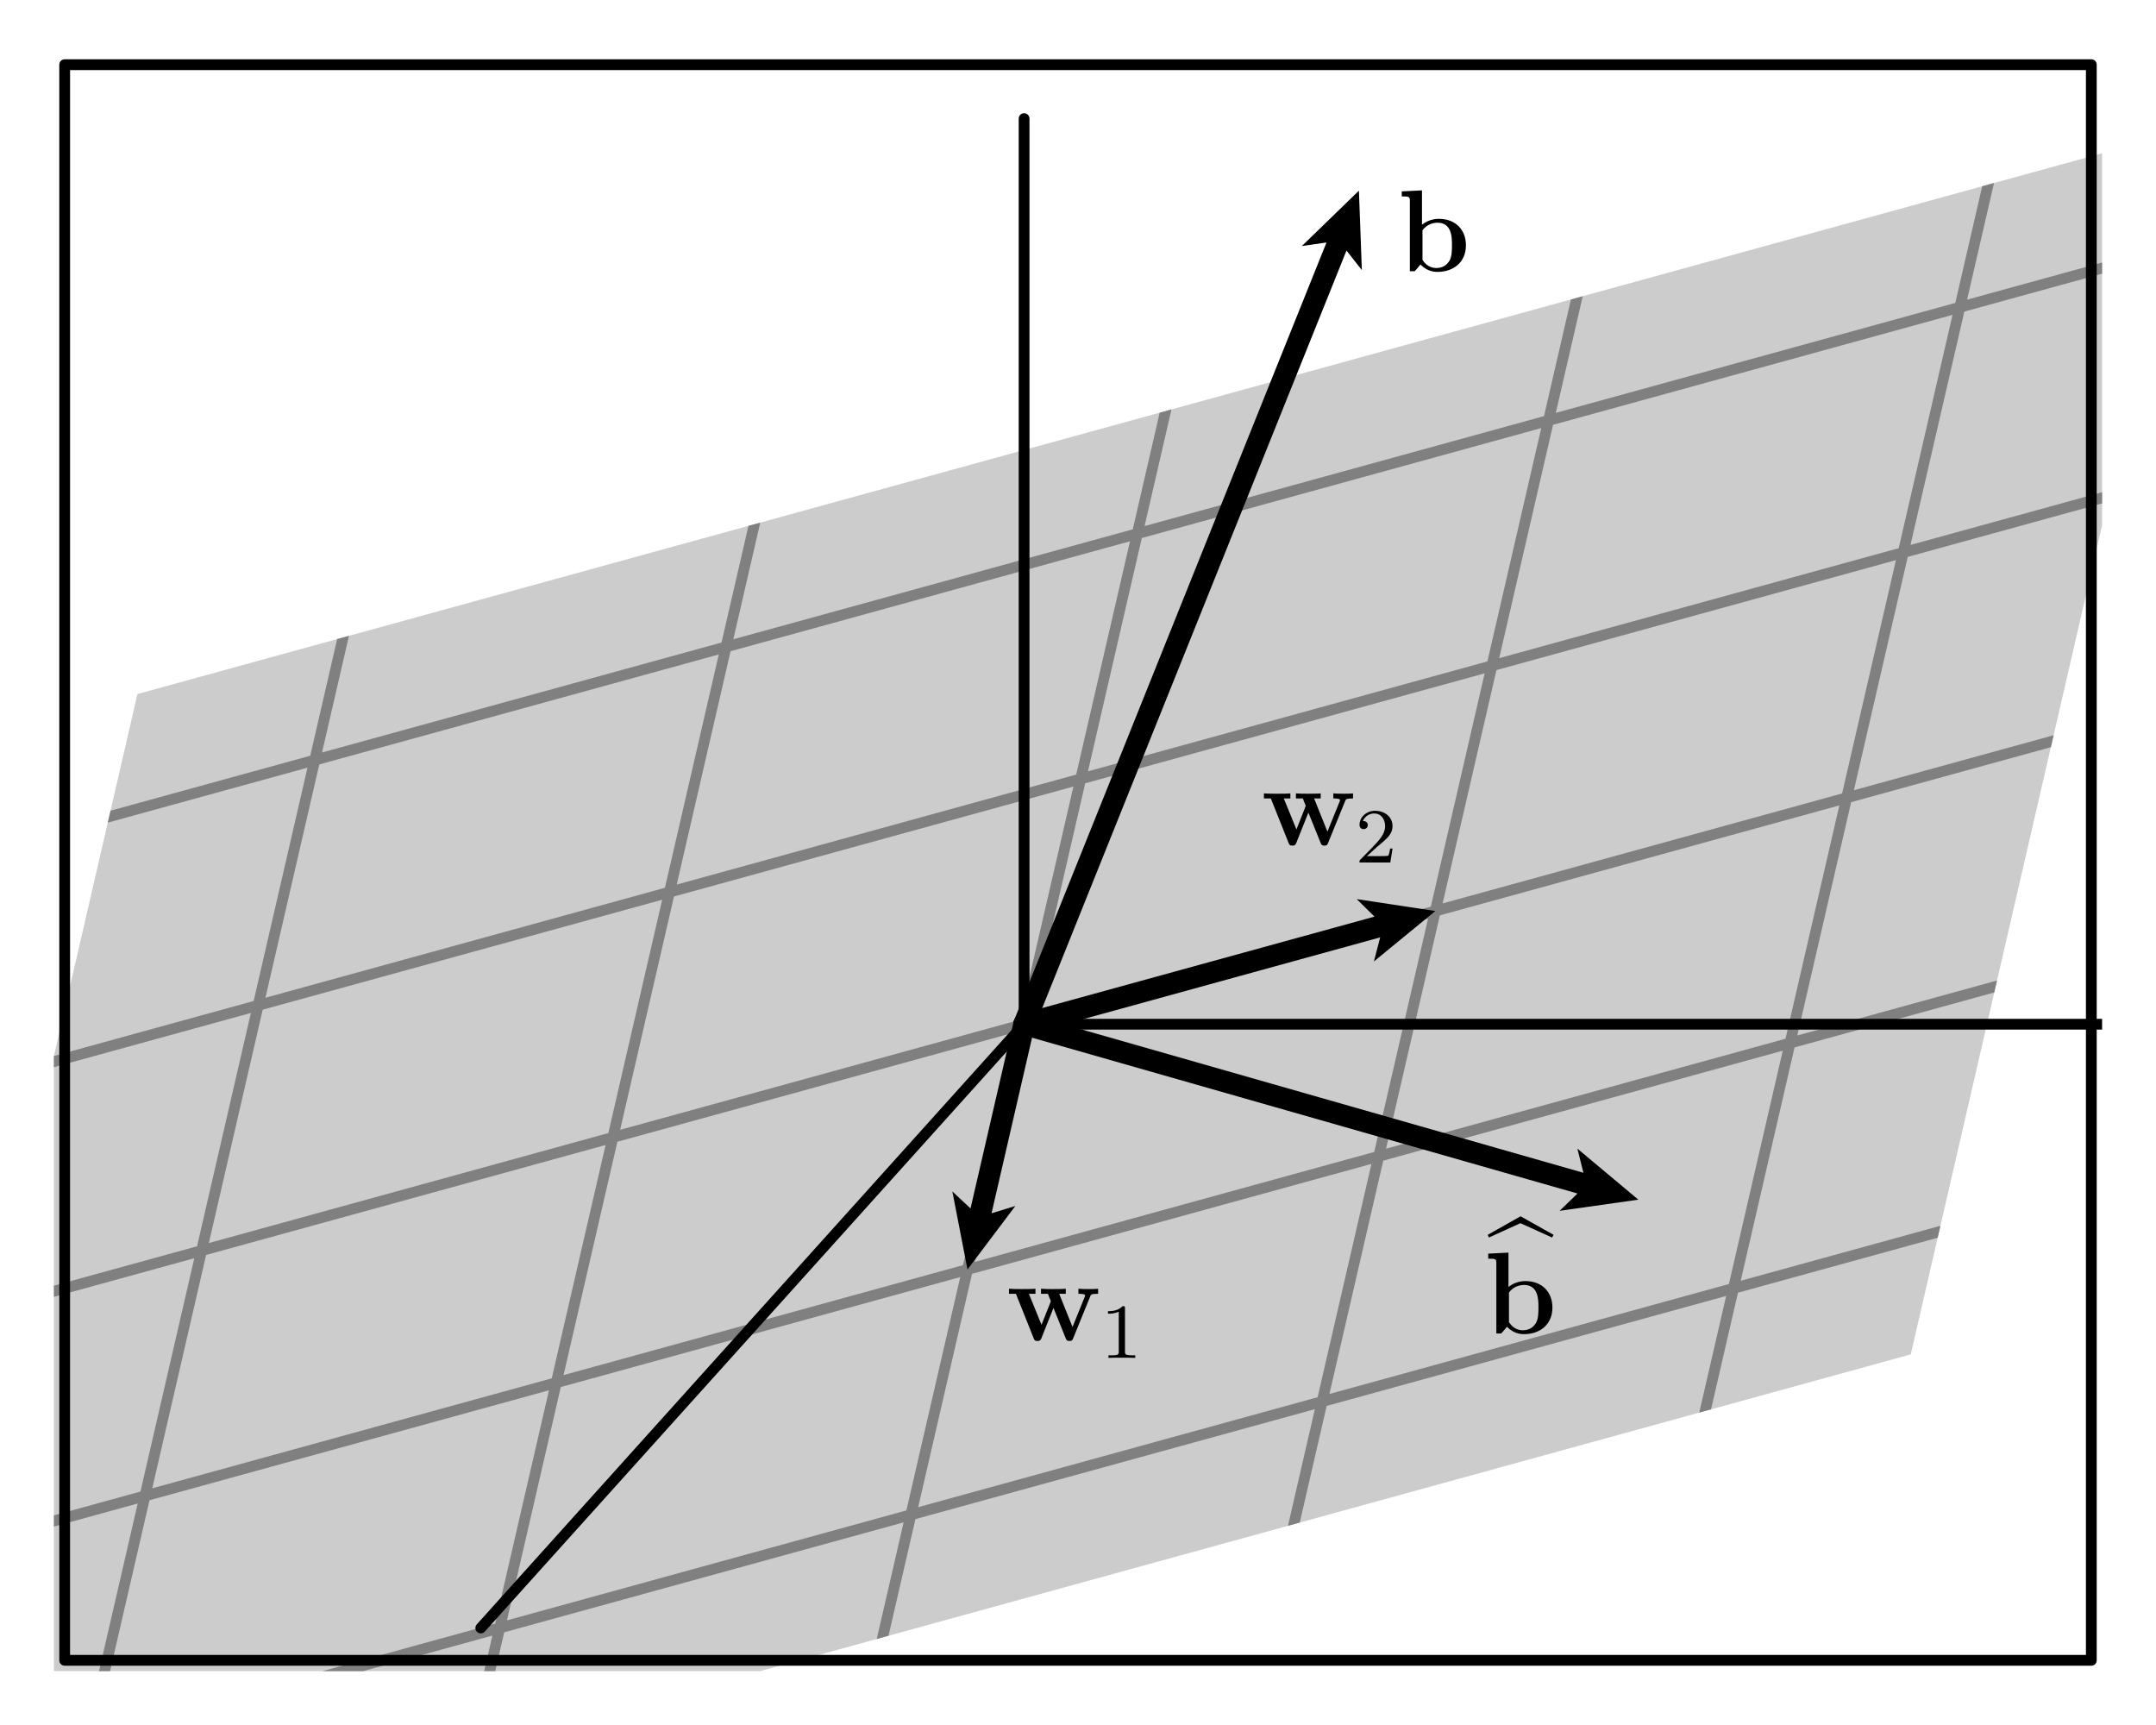
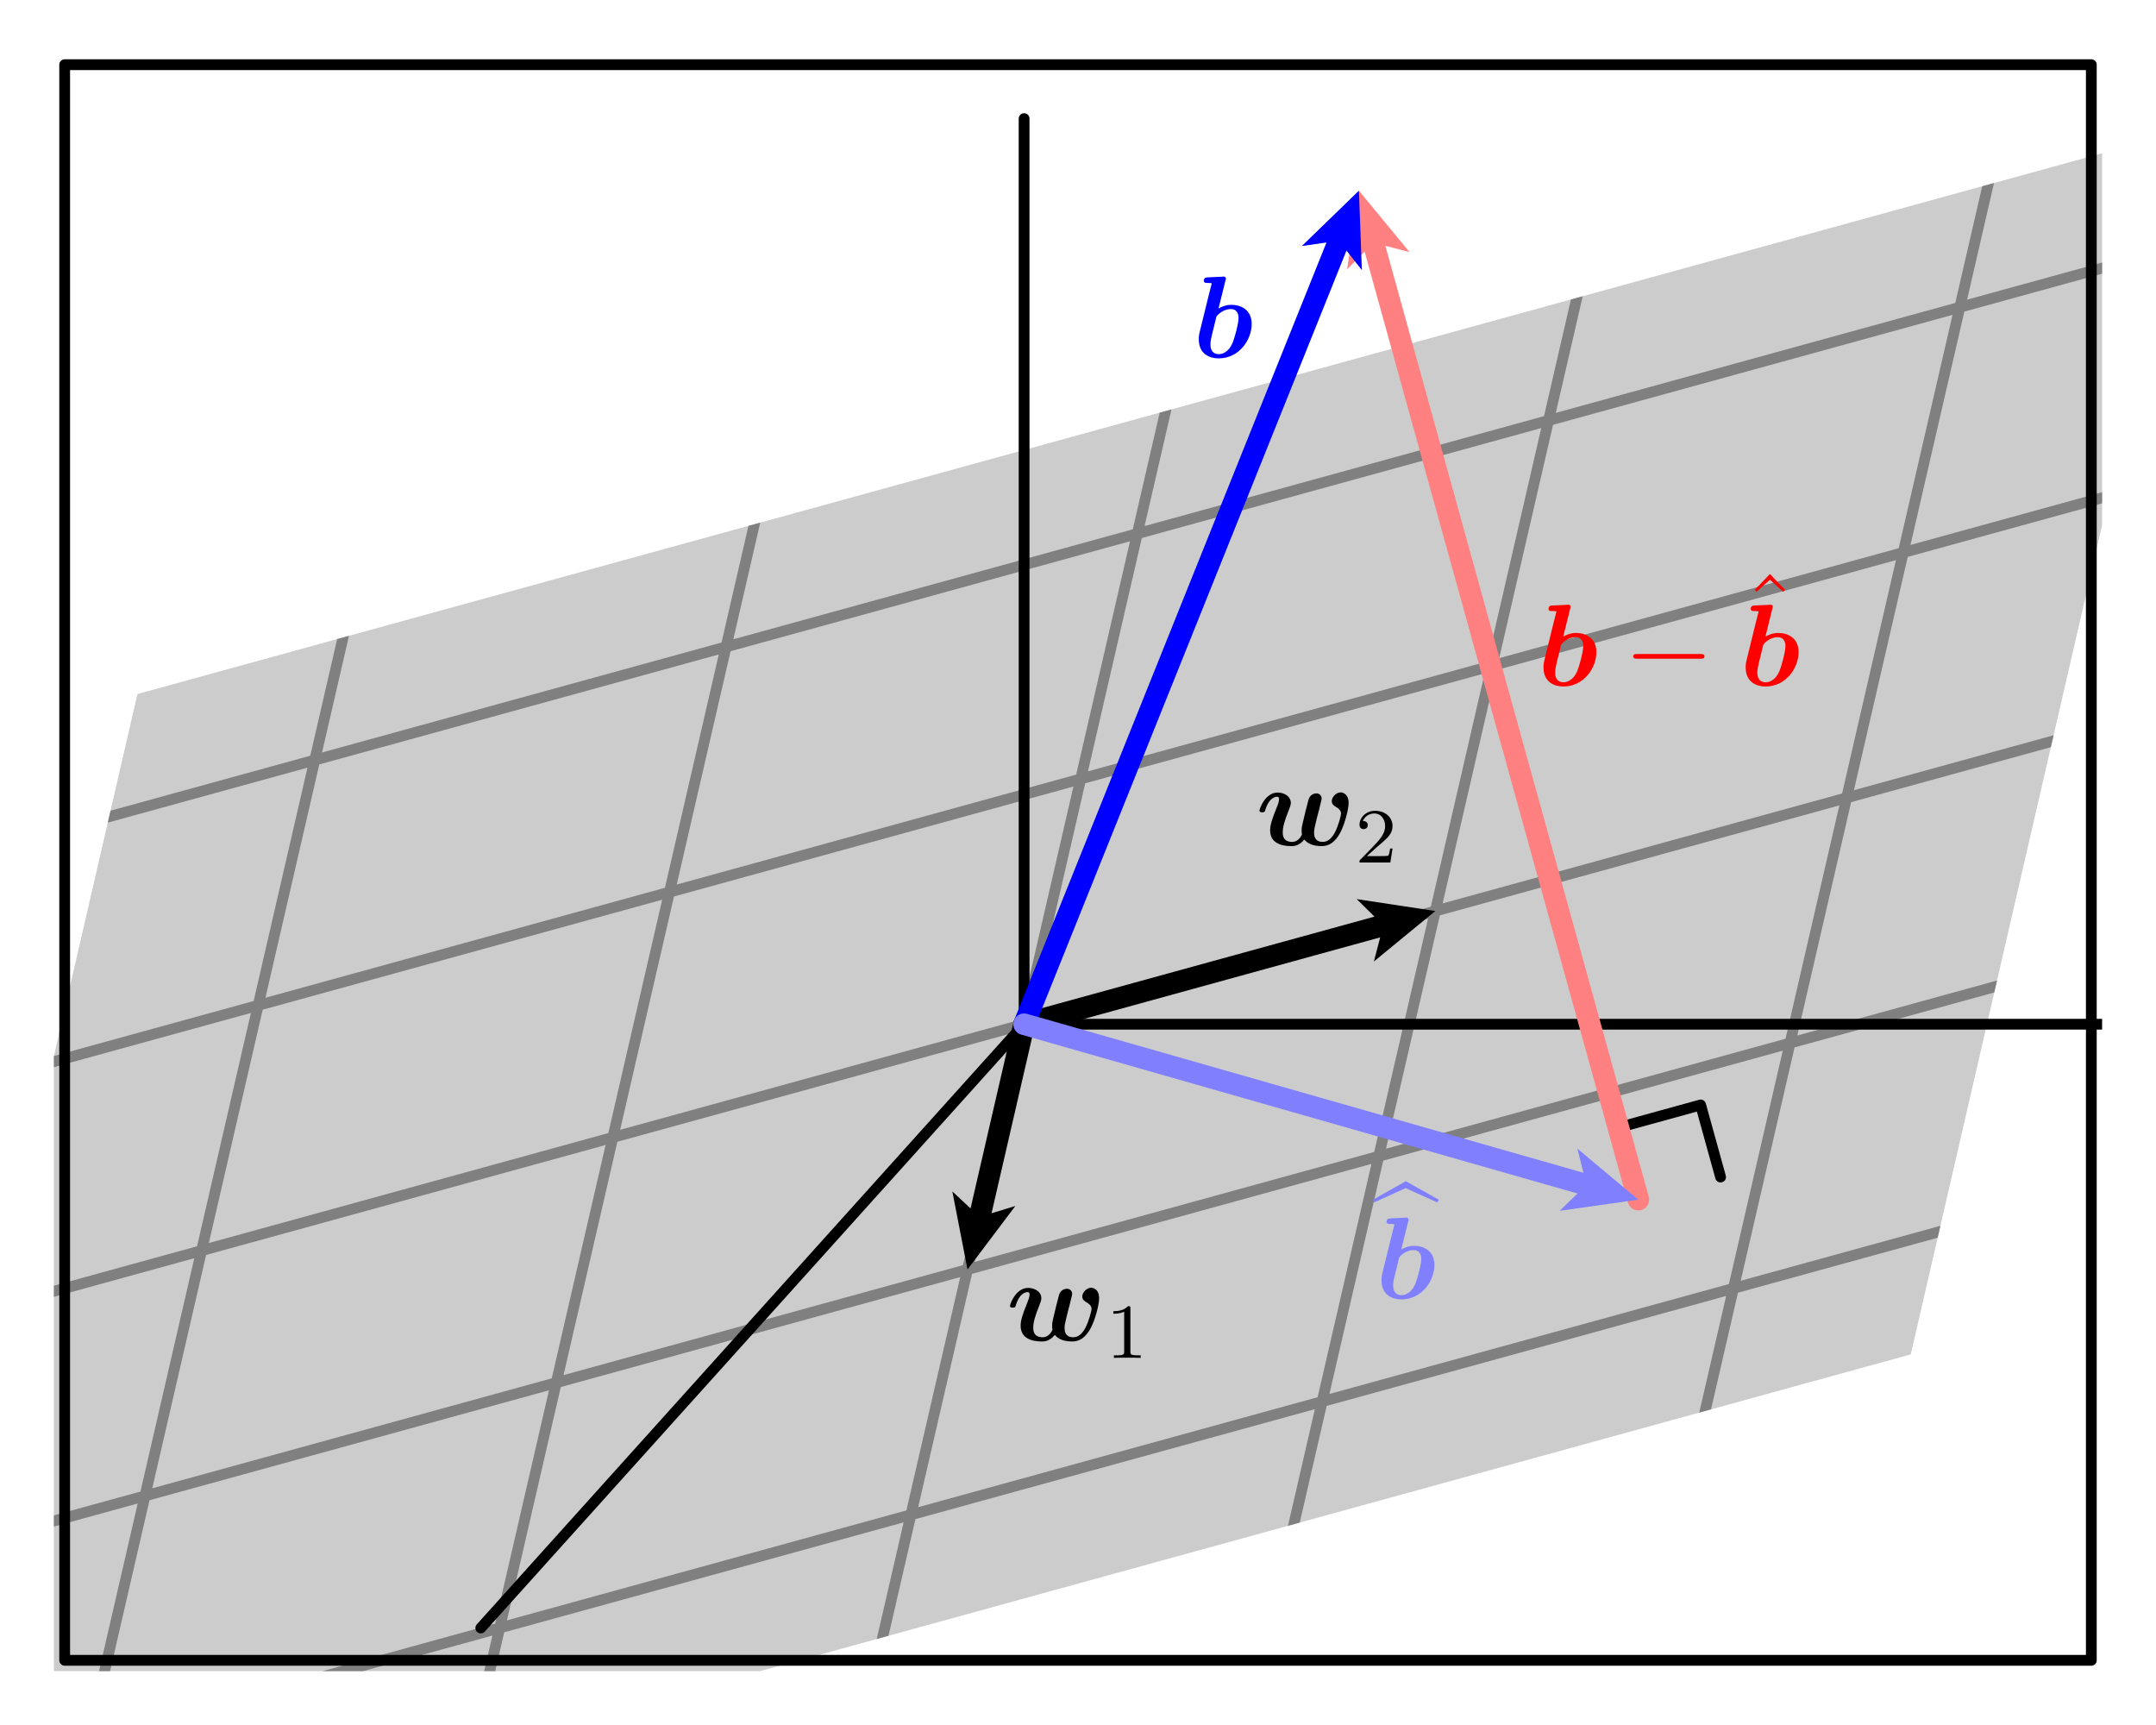
<svg xmlns="http://www.w3.org/2000/svg" xmlns:xlink="http://www.w3.org/1999/xlink" width="200pt" height="160pt" viewBox="0 0 200 160" version="1.1">
  <defs>
    <g>
      <symbol overflow="visible" id="glyph0-0">
        <path style="stroke:none;" d="" />
      </symbol>
      <symbol overflow="visible" id="glyph0-1">
-         <path style="stroke:none;" d="M 7.781 -4.078 C 7.844 -4.25 7.875 -4.328 8.516 -4.328 L 8.516 -4.797 C 8.188 -4.766 8.047 -4.766 7.672 -4.766 C 7.219 -4.766 7.078 -4.766 6.688 -4.797 L 6.688 -4.328 C 6.797 -4.328 7.312 -4.328 7.312 -4.188 C 7.312 -4.172 7.312 -4.172 7.281 -4.062 L 6.141 -1.25 L 4.906 -4.328 L 5.516 -4.328 L 5.516 -4.797 C 5.266 -4.766 4.625 -4.766 4.328 -4.766 C 3.781 -4.766 3.75 -4.766 3.219 -4.797 L 3.219 -4.328 L 3.859 -4.328 C 3.891 -4.25 3.938 -4.109 3.984 -4 C 4.016 -3.938 4.125 -3.688 4.125 -3.625 C 4.125 -3.609 4.094 -3.531 4.078 -3.5 L 3.266 -1.453 L 2.094 -4.328 L 2.703 -4.328 L 2.703 -4.797 C 2.469 -4.766 1.734 -4.766 1.438 -4.766 C 1.094 -4.766 0.578 -4.766 0.25 -4.797 L 0.25 -4.328 L 0.891 -4.328 L 2.531 -0.219 C 2.609 -0.016 2.656 0.047 2.891 0.047 C 3.016 0.047 3.141 0.047 3.234 -0.156 L 4.375 -3.016 L 5.516 -0.188 C 5.609 0.047 5.734 0.047 5.859 0.047 C 6.094 0.047 6.125 -0.016 6.203 -0.203 Z M 7.781 -4.078 " />
+         <path style="stroke:none;" d="M 6 -3.828 C 6.047 -4 6.109 -4.266 6.109 -4.312 C 6.109 -4.562 5.938 -4.797 5.609 -4.797 C 5.438 -4.797 5.031 -4.703 4.891 -4.219 C 4.703 -3.547 4.516 -2.75 4.344 -2.016 C 4.25 -1.641 4.25 -1.5 4.25 -1.359 C 4.25 -1.062 4.281 -1.078 4.281 -1.016 C 4.281 -0.953 4 -0.297 3.375 -0.297 C 2.5 -0.297 2.5 -0.953 2.5 -1.188 C 2.5 -1.641 2.625 -2.156 3.062 -3.25 C 3.141 -3.469 3.25 -3.719 3.25 -3.906 C 3.25 -4.531 2.625 -4.875 2.031 -4.875 C 0.891 -4.875 0.344 -3.406 0.344 -3.203 C 0.344 -3.047 0.5 -3.047 0.609 -3.047 C 0.734 -3.047 0.812 -3.047 0.859 -3.188 C 1.203 -4.391 1.797 -4.484 1.969 -4.484 C 2.031 -4.484 2.156 -4.484 2.156 -4.266 C 2.156 -4.016 2.047 -3.75 1.906 -3.406 C 1.484 -2.359 1.328 -1.828 1.328 -1.375 C 1.328 -0.188 2.359 0.094 3.297 0.094 C 3.516 0.094 4 0.094 4.5 -0.516 C 4.797 -0.156 5.281 0.094 6.125 0.094 C 6.766 0.094 7.344 -0.234 7.844 -1.172 C 8.266 -1.984 8.609 -3.344 8.609 -3.906 C 8.609 -4.891 7.875 -4.891 7.875 -4.891 C 7.453 -4.891 7.047 -4.453 7.047 -4.078 C 7.047 -3.766 7.281 -3.641 7.375 -3.578 C 7.797 -3.344 7.906 -3.141 7.906 -2.906 C 7.906 -2.75 7.641 -1.719 7.312 -1.125 C 7 -0.578 6.656 -0.297 6.203 -0.297 C 5.422 -0.297 5.406 -0.938 5.406 -1.156 C 5.406 -1.438 5.453 -1.594 5.578 -2.141 C 5.656 -2.453 5.781 -2.984 5.859 -3.234 Z M 6 -3.828 " />
      </symbol>
      <symbol overflow="visible" id="glyph0-2">
-         <path style="stroke:none;" d="M 2.25 -7.5 L 0.375 -7.406 L 0.375 -6.938 C 1.047 -6.938 1.125 -6.938 1.125 -6.516 L 1.125 0 L 1.578 0 C 1.766 -0.203 1.938 -0.406 2.109 -0.625 C 2.672 -0.047 3.266 0.062 3.688 0.062 C 5.188 0.062 6.328 -0.844 6.328 -2.406 C 6.328 -3.891 5.312 -4.859 3.828 -4.859 C 3.203 -4.859 2.688 -4.656 2.25 -4.312 Z M 2.297 -3.797 C 2.672 -4.312 3.234 -4.5 3.688 -4.5 C 5.031 -4.5 5.031 -3.125 5.031 -2.422 C 5.031 -1.938 5.031 -1.312 4.766 -0.922 C 4.438 -0.406 3.938 -0.297 3.578 -0.297 C 2.844 -0.297 2.453 -0.812 2.297 -1.047 Z M 2.297 -3.797 " />
+         <path style="stroke:none;" d="M 3.031 -7.109 C 3.078 -7.266 3.078 -7.281 3.078 -7.297 C 3.078 -7.438 2.953 -7.5 2.844 -7.5 C 2.797 -7.5 2.781 -7.5 2.766 -7.484 L 1.375 -7.422 C 1.219 -7.406 1.031 -7.391 1.031 -7.094 C 1.031 -6.906 1.234 -6.906 1.312 -6.906 C 1.422 -6.906 1.625 -6.906 1.766 -6.875 C 1.672 -6.516 1.562 -6.047 1.453 -5.641 L 0.719 -2.656 C 0.562 -2.047 0.562 -1.922 0.562 -1.672 C 0.562 -0.297 1.594 0.094 2.391 0.094 C 4.344 0.094 5.469 -1.672 5.469 -3.094 C 5.469 -4.422 4.469 -4.875 3.578 -4.875 C 3.062 -4.875 2.625 -4.672 2.391 -4.531 Z M 2.422 -0.297 C 2 -0.297 1.641 -0.531 1.641 -1.203 C 1.641 -1.547 1.75 -1.938 1.828 -2.281 C 1.938 -2.688 2.109 -3.438 2.188 -3.75 C 2.25 -3.938 2.859 -4.484 3.516 -4.484 C 4.188 -4.484 4.25 -3.906 4.25 -3.672 C 4.25 -3.109 3.875 -1.781 3.703 -1.359 C 3.344 -0.484 2.734 -0.297 2.422 -0.297 Z M 2.422 -0.297 " />
      </symbol>
      <symbol overflow="visible" id="glyph1-0">
        <path style="stroke:none;" d="" />
      </symbol>
      <symbol overflow="visible" id="glyph1-1">
        <path style="stroke:none;" d="M 2.266 -4.594 C 2.266 -4.781 2.25 -4.797 2.047 -4.797 C 1.75 -4.5 1.375 -4.328 0.688 -4.328 L 0.688 -4.094 C 0.891 -4.094 1.281 -4.094 1.688 -4.281 L 1.688 -0.594 C 1.688 -0.328 1.672 -0.234 0.984 -0.234 L 0.734 -0.234 L 0.734 0 C 1.031 -0.016 1.656 -0.016 1.969 -0.016 C 2.297 -0.016 2.922 -0.016 3.219 0 L 3.219 -0.234 L 2.969 -0.234 C 2.281 -0.234 2.266 -0.328 2.266 -0.594 Z M 2.266 -4.594 " />
      </symbol>
      <symbol overflow="visible" id="glyph1-2">
        <path style="stroke:none;" d="M 2.031 -1.469 C 2.141 -1.578 2.453 -1.812 2.562 -1.922 C 3.016 -2.328 3.438 -2.719 3.438 -3.375 C 3.438 -4.234 2.719 -4.797 1.812 -4.797 C 0.953 -4.797 0.375 -4.141 0.375 -3.5 C 0.375 -3.141 0.656 -3.094 0.766 -3.094 C 0.922 -3.094 1.141 -3.203 1.141 -3.469 C 1.141 -3.844 0.781 -3.844 0.688 -3.844 C 0.906 -4.375 1.391 -4.547 1.734 -4.547 C 2.406 -4.547 2.75 -3.984 2.75 -3.375 C 2.75 -2.625 2.219 -2.078 1.375 -1.203 L 0.469 -0.281 C 0.375 -0.188 0.375 -0.188 0.375 0 L 3.234 0 L 3.438 -1.297 L 3.219 -1.297 C 3.188 -1.141 3.141 -0.781 3.047 -0.641 C 3 -0.594 2.453 -0.594 2.344 -0.594 L 1.062 -0.594 Z M 2.031 -1.469 " />
      </symbol>
      <symbol overflow="visible" id="glyph2-0">
        <path style="stroke:none;" d="" />
      </symbol>
      <symbol overflow="visible" id="glyph2-1">
        <path style="stroke:none;" d="M 2.984 -7.391 L 5.922 -6.062 L 6.062 -6.312 L 3 -8.031 L -0.047 -6.312 L 0.062 -6.062 Z M 2.984 -7.391 " />
+       </symbol>
+       <symbol overflow="visible" id="glyph3-0">
+         <path style="stroke:none;" d="" />
+       </symbol>
+       <symbol overflow="visible" id="glyph3-1">
+         <path style="stroke:none;" d="M 7.109 -2.484 C 7.297 -2.484 7.5 -2.484 7.5 -2.703 C 7.5 -2.922 7.297 -2.922 7.109 -2.922 L 1.281 -2.922 C 1.094 -2.922 0.891 -2.922 0.891 -2.703 C 0.891 -2.484 1.094 -2.484 1.281 -2.484 Z M 7.109 -2.484 " />
+       </symbol>
+       <symbol overflow="visible" id="glyph4-0">
+         <path style="stroke:none;" d="" />
+       </symbol>
+       <symbol overflow="visible" id="glyph4-1">
+         <path style="stroke:none;" d="M 2.641 -7.5 L 1.234 -6.031 L 1.406 -5.859 L 2.641 -6.969 L 3.875 -5.859 L 4.047 -6.031 Z M 2.641 -7.5 " />
      </symbol>
    </g>
    <clipPath id="clip1">
      <path d="M 5 11 L 195 11 L 195 155 L 5 155 Z M 5 11 " />
    </clipPath>
    <clipPath id="clip2">
      <path d="M 5 11 L 195 11 L 195 155 L 5 155 Z M 5 11 " />
    </clipPath>
    <clipPath id="clip3">
      <path d="M 12.75 64.375 L -13.5 178.125 L 177.25 125.625 L 203.5 11.875 Z M 12.75 64.375 " />
    </clipPath>
    <clipPath id="clip4">
      <path d="M 44 10 L 195 10 L 195 152 L 44 152 Z M 44 10 " />
    </clipPath>
  </defs>
  <g id="surface1">
    <g clip-path="url(#clip1)" clip-rule="nonzero">
      <path style=" stroke:none;fill-rule:nonzero;fill:rgb(80.077%,80.077%,80.077%);fill-opacity:1;" d="M 12.75 64.375 L -13.5 178.125 L 177.25 125.625 L 203.5 11.875 Z M 12.75 64.375 " />
    </g>
    <g clip-path="url(#clip2)" clip-rule="nonzero">
      <g clip-path="url(#clip3)" clip-rule="nonzero">
        <path style="fill:none;stroke-width:10;stroke-linecap:round;stroke-linejoin:round;stroke:rgb(50%,50%,50%);stroke-opacity:1;stroke-miterlimit:10;" d="M -366.016 1140 L 2686.016 1980 M -418.516 912.5 L 2633.516 1752.5 M -471.016 685 L 2581.016 1525 M -523.516 457.5 L 2528.516 1297.5 M -576.016 230 L 2476.016 1070 M -628.516 2.5 L 2423.516 842.5 M -681.016 -225 L 2371.016 615 M -733.516 -452.5 L 2318.516 387.5 M -786.016 -680 L 2266.016 160 M -366.016 1140 L -786.016 -680 M 15.508 1245 L -404.492 -575 M 396.992 1350 L -23.008 -470 M 778.516 1455 L 358.516 -365 M 1160 1560 L 740 -260 M 1541.484 1665 L 1121.484 -155 M 1923.008 1770 L 1503.008 -50 M 2304.492 1875 L 1884.492 55 M 2686.016 1980 L 2266.016 160 " transform="matrix(0.1,0,0,-0.1,0,160)" />
      </g>
    </g>
    <g clip-path="url(#clip4)" clip-rule="nonzero">
      <path style="fill:none;stroke-width:10;stroke-linecap:round;stroke-linejoin:round;stroke:rgb(0%,0%,0%);stroke-opacity:1;stroke-miterlimit:10;" d="M 950 650 L 2770 650 M 950 650 L 950 1490 M 950 650 L 446.016 90 " transform="matrix(0.1,0,0,-0.1,0,160)" />
    </g>
+     <path style="fill:none;stroke-width:10;stroke-linecap:round;stroke-linejoin:round;stroke:rgb(0%,0%,0%);stroke-opacity:1;stroke-miterlimit:10;" d="M 1501.289 554.102 L 1577.578 575.117 L 1596.094 508.242 " transform="matrix(0.1,0,0,-0.1,0,160)" />
+     <path style=" stroke:none;fill-rule:nonzero;fill:rgb(100%,50%,50%);fill-opacity:1;" d="M 152.945 111.008 L 128.512 22.801 L 130.75 23.379 L 126.059 17.684 L 124.965 24.98 L 126.586 23.332 L 151.016 111.543 C 151.164 112.074 151.715 112.387 152.246 112.238 C 152.777 112.09 153.09 111.539 152.945 111.008 " />
    <path style=" stroke:none;fill-rule:nonzero;fill:rgb(0%,0%,0%);fill-opacity:1;" d="M 94.027 94.773 L 90.031 112.086 L 88.344 110.512 L 89.75 117.75 L 94.188 111.859 L 91.98 112.535 L 95.973 95.227 C 96.098 94.688 95.762 94.148 95.227 94.027 C 94.688 93.902 94.148 94.238 94.027 94.773 " />
    <path style=" stroke:none;fill-rule:nonzero;fill:rgb(0%,0%,0%);fill-opacity:1;" d="M 95.266 95.965 L 128.031 86.945 L 127.449 89.18 L 133.148 84.5 L 125.855 83.395 L 127.504 85.02 L 94.734 94.035 C 94.203 94.184 93.891 94.734 94.035 95.266 C 94.184 95.797 94.734 96.109 95.266 95.965 " />
-     <path style=" stroke:none;fill-rule:nonzero;fill:rgb(0%,0%,0%);fill-opacity:1;" d="M 95.93 95.371 L 124.906 23.238 L 126.332 25.055 L 126.059 17.684 L 120.766 22.82 L 123.051 22.492 L 94.074 94.629 C 93.867 95.141 94.113 95.723 94.629 95.926 C 95.141 96.133 95.723 95.887 95.93 95.371 " />
-     <path style=" stroke:none;fill-rule:nonzero;fill:rgb(0%,0%,0%);fill-opacity:1;" d="M 94.727 95.961 L 146.336 110.703 L 144.676 112.309 L 151.98 111.273 L 146.324 106.539 L 146.887 108.781 L 95.273 94.039 C 94.742 93.887 94.191 94.195 94.039 94.727 C 93.887 95.258 94.195 95.809 94.727 95.961 " />
+     <path style=" stroke:none;fill-rule:nonzero;fill:rgb(0%,0%,100%);fill-opacity:1;" d="M 95.93 95.371 L 124.906 23.238 L 126.332 25.055 L 126.059 17.684 L 120.766 22.82 L 123.051 22.492 L 94.074 94.629 C 93.867 95.141 94.113 95.723 94.629 95.926 C 95.141 96.133 95.723 95.887 95.93 95.371 " />
+     <path style=" stroke:none;fill-rule:nonzero;fill:rgb(50%,50%,100%);fill-opacity:1;" d="M 94.727 95.961 L 146.336 110.703 L 144.676 112.309 L 151.98 111.273 L 146.324 106.539 L 146.887 108.781 L 95.273 94.039 C 94.742 93.887 94.191 94.195 94.039 94.727 C 93.887 95.258 94.195 95.809 94.727 95.961 " />
    <g style="fill:rgb(0%,0%,0%);fill-opacity:1;">
      <use xlink:href="#glyph0-1" x="93.35" y="124.332" />
    </g>
    <g style="fill:rgb(0%,0%,0%);fill-opacity:1;">
-       <use xlink:href="#glyph1-1" x="102.092" y="125.946" />
+       <use xlink:href="#glyph1-1" x="102.595" y="125.946" />
    </g>
    <g style="fill:rgb(0%,0%,0%);fill-opacity:1;">
-       <use xlink:href="#glyph0-1" x="116.997" y="78.386" />
+       <use xlink:href="#glyph0-1" x="116.494" y="78.386" />
    </g>
    <g style="fill:rgb(0%,0%,0%);fill-opacity:1;">
      <use xlink:href="#glyph1-2" x="125.739" y="80" />
    </g>
-     <g style="fill:rgb(0%,0%,0%);fill-opacity:1;">
-       <use xlink:href="#glyph0-2" x="129.659" y="25.157" />
+     <g style="fill:rgb(0%,0%,100%);fill-opacity:1;">
+       <use xlink:href="#glyph0-2" x="110.643" y="33.148" />
    </g>
-     <g style="fill:rgb(0%,0%,0%);fill-opacity:1;">
-       <use xlink:href="#glyph2-1" x="138.055" y="120.846" />
+     <g style="fill:rgb(50%,50%,100%);fill-opacity:1;">
+       <use xlink:href="#glyph2-1" x="127.406" y="117.591" />
    </g>
-     <g style="fill:rgb(0%,0%,0%);fill-opacity:1;">
-       <use xlink:href="#glyph0-2" x="137.682" y="123.685" />
+     <g style="fill:rgb(50%,50%,100%);fill-opacity:1;">
+       <use xlink:href="#glyph0-2" x="127.593" y="120.43" />
+     </g>
+     <g style="fill:rgb(100%,0%,0%);fill-opacity:1;">
+       <use xlink:href="#glyph0-2" x="142.62" y="63.583" />
+     </g>
+     <g style="fill:rgb(100%,0%,0%);fill-opacity:1;">
+       <use xlink:href="#glyph3-1" x="150.615" y="63.583" />
+     </g>
+     <g style="fill:rgb(100%,0%,0%);fill-opacity:1;">
+       <use xlink:href="#glyph4-1" x="161.543" y="60.744" />
+     </g>
+     <g style="fill:rgb(100%,0%,0%);fill-opacity:1;">
+       <use xlink:href="#glyph0-2" x="161.375" y="63.583" />
    </g>
    <path style="fill:none;stroke-width:10;stroke-linecap:round;stroke-linejoin:round;stroke:rgb(0%,0%,0%);stroke-opacity:1;stroke-miterlimit:10;" d="M 60 60 L 1940 60 L 1940 1540 L 60 1540 Z M 60 60 " transform="matrix(0.1,0,0,-0.1,0,160)" />
  </g>
</svg>
